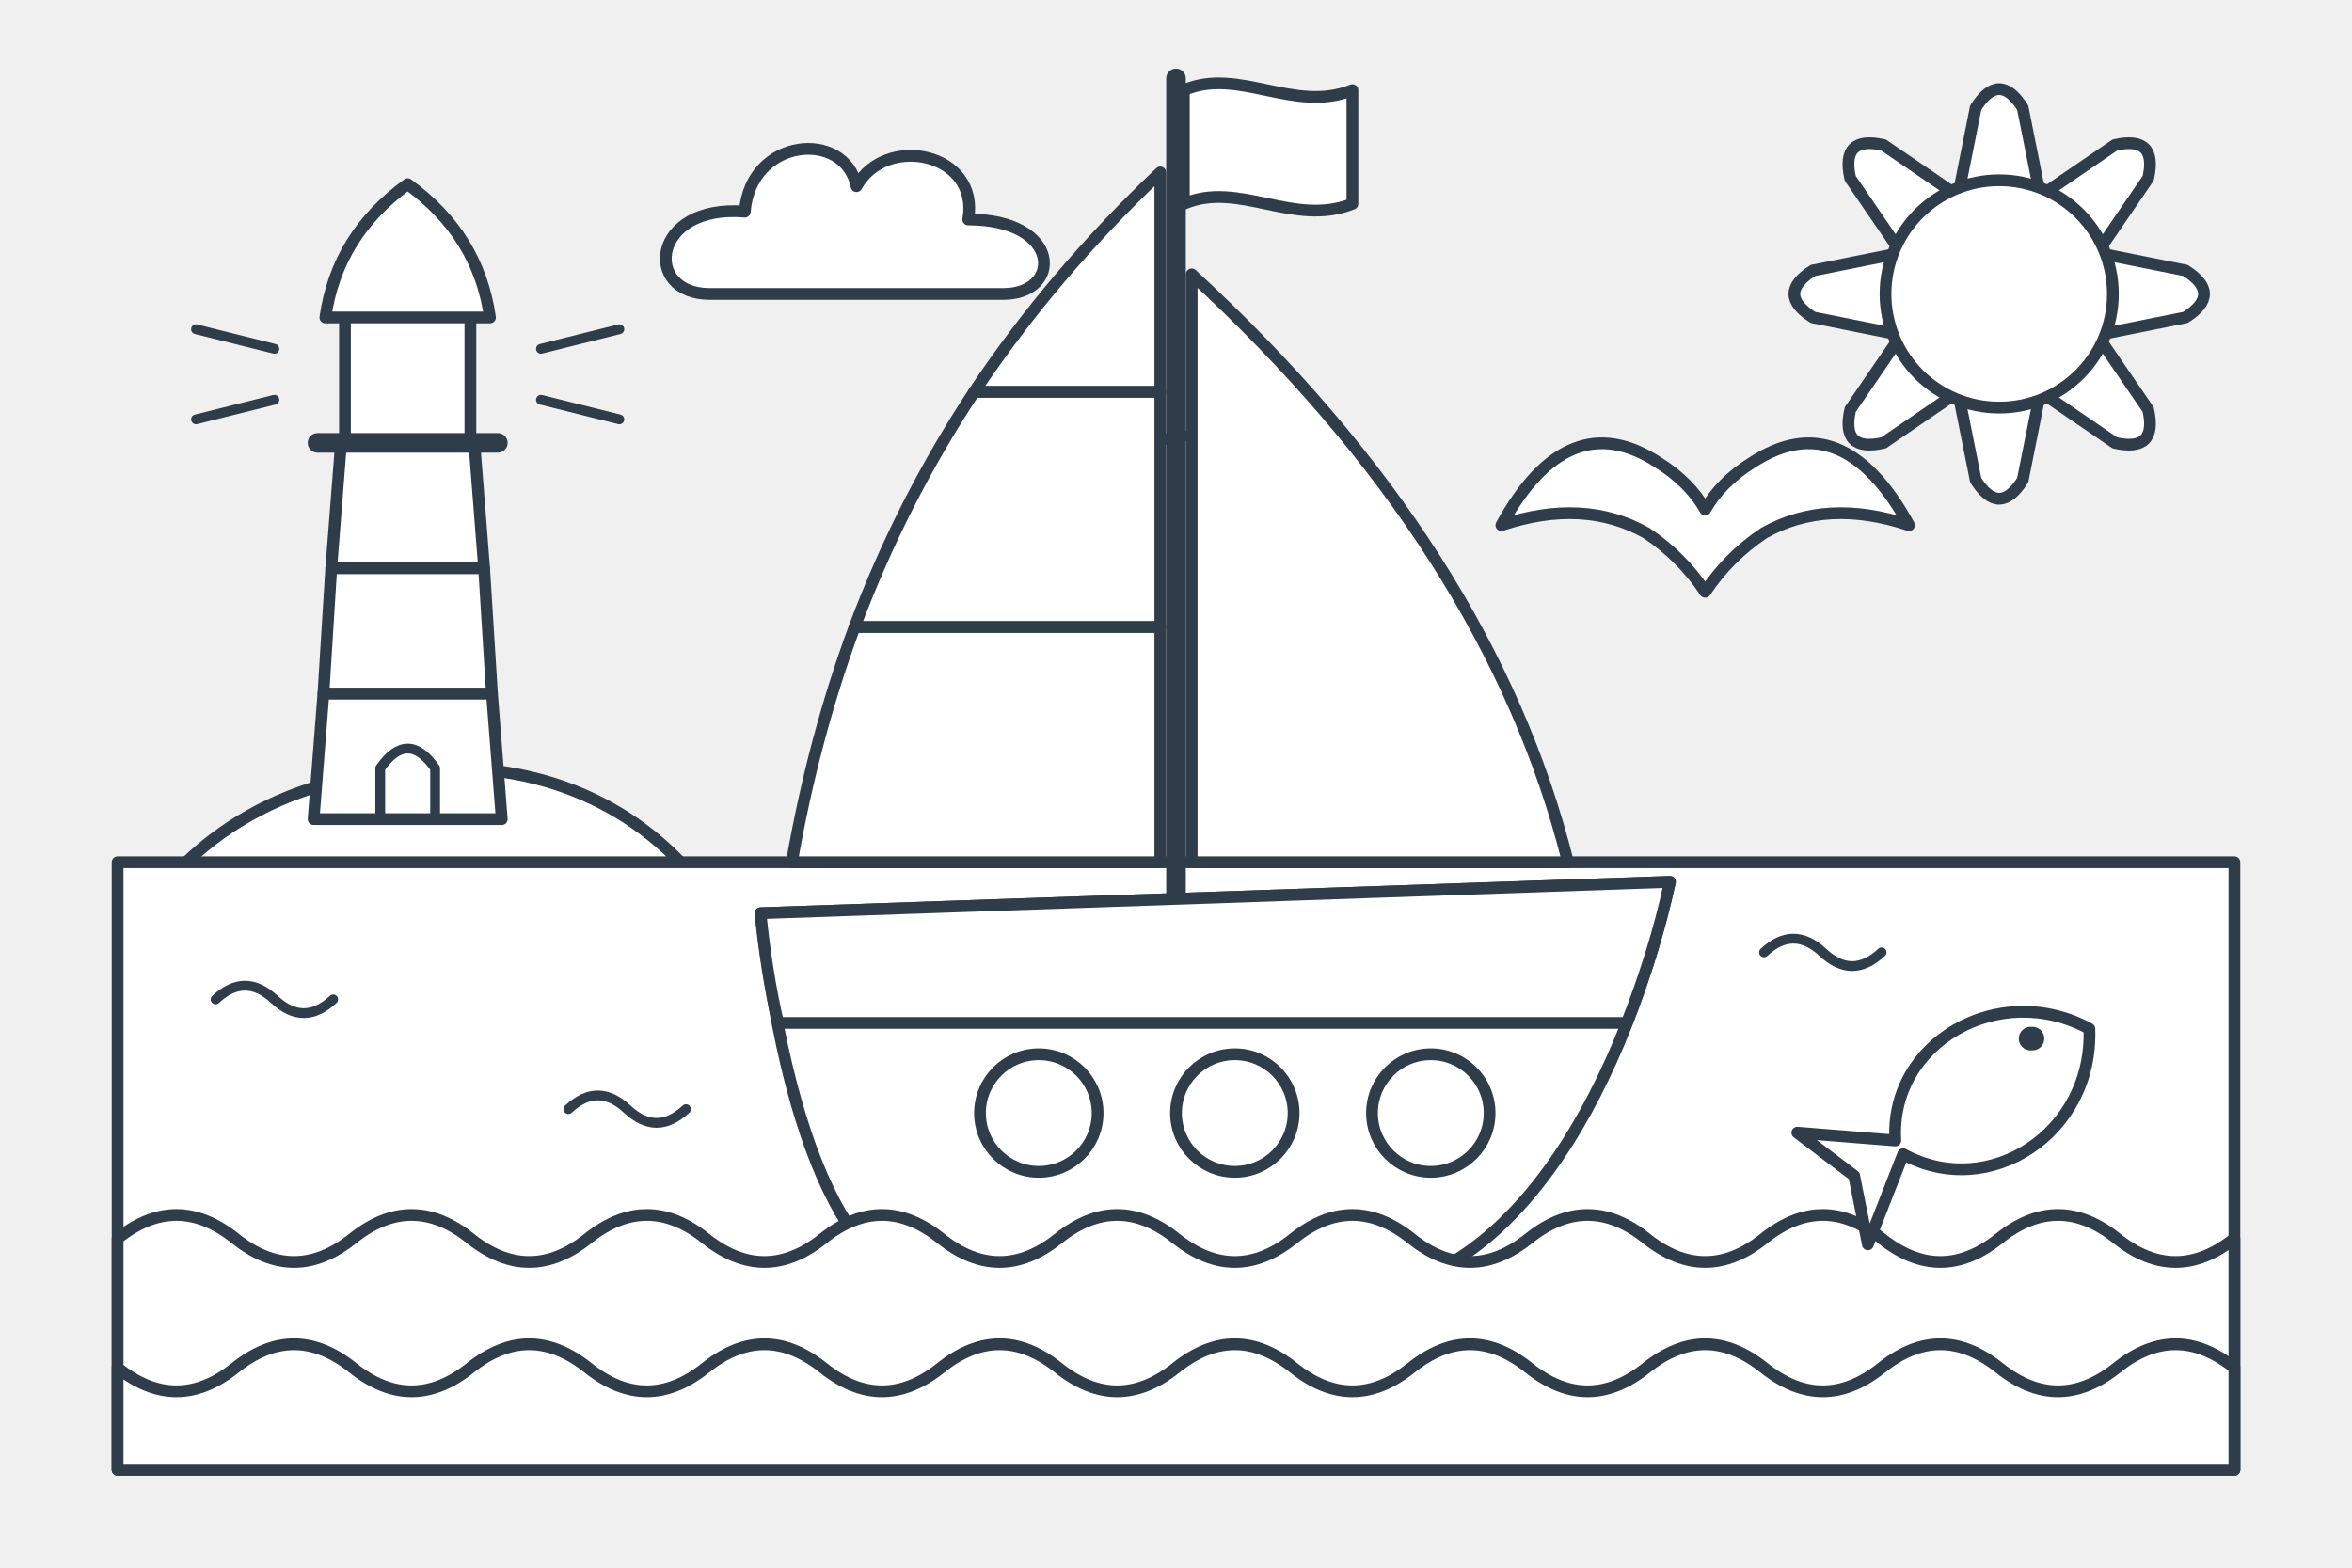
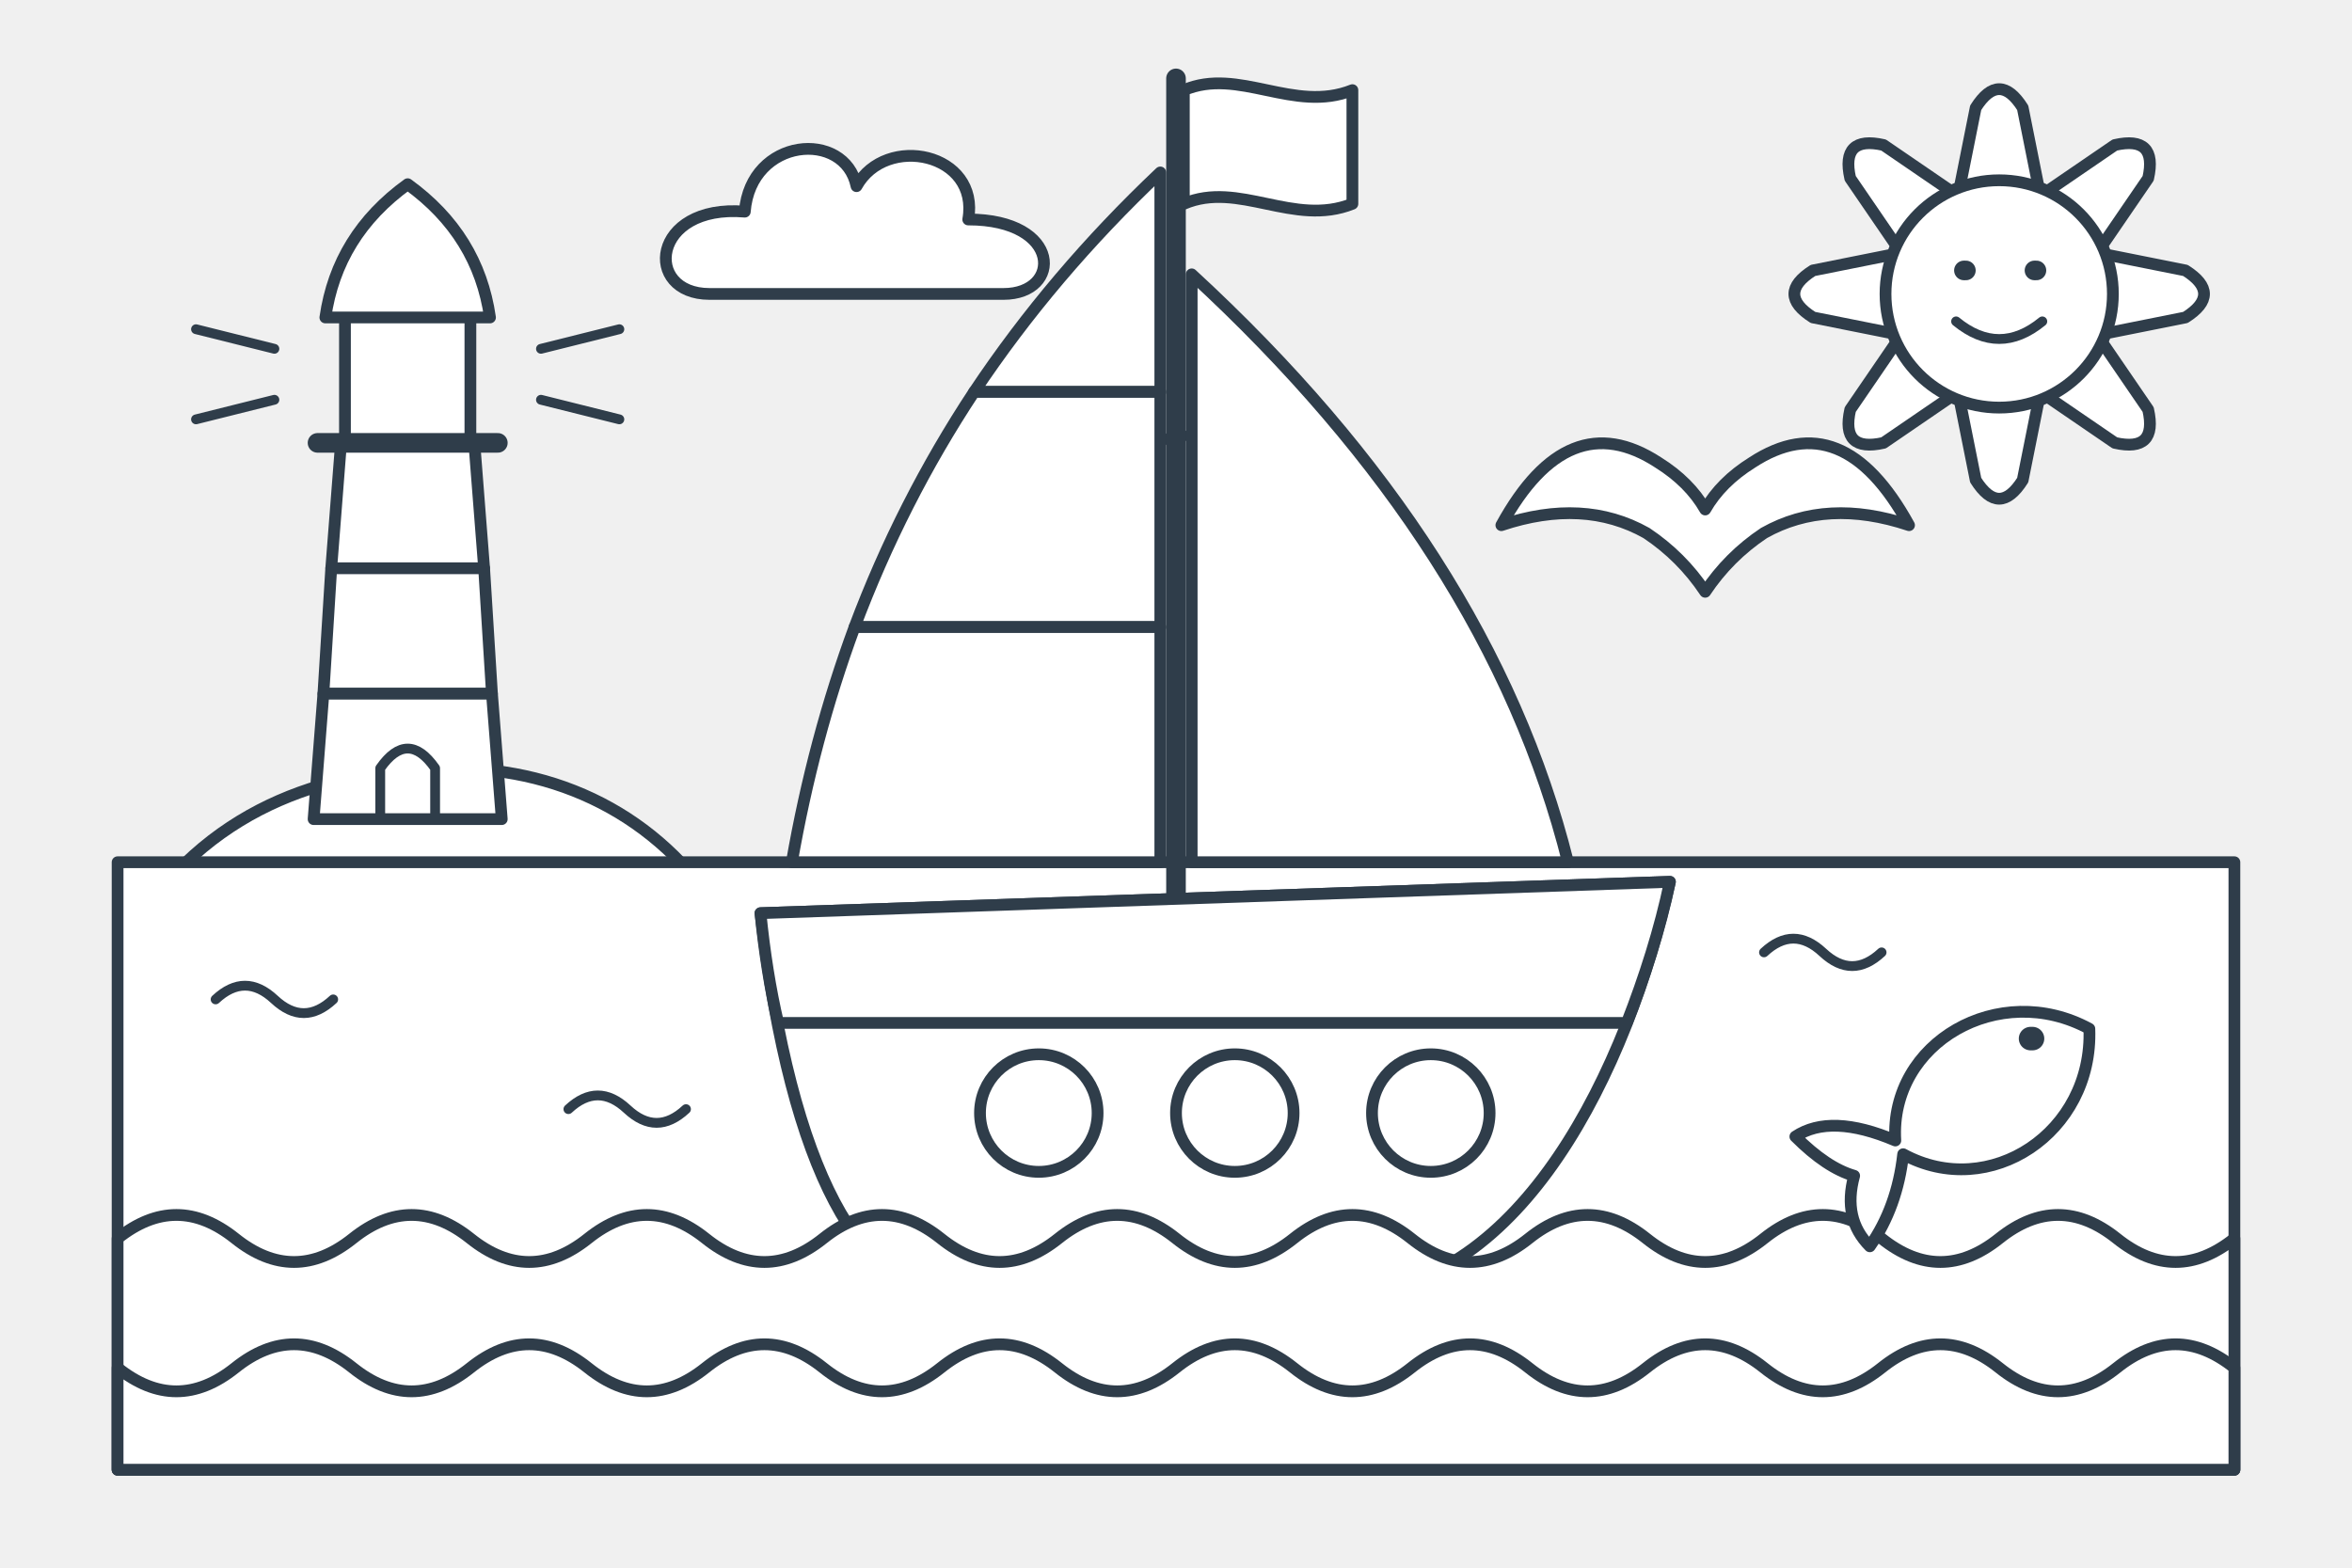
<svg xmlns="http://www.w3.org/2000/svg" viewBox="0 0 1200 800" width="1200" height="800" stroke-linecap="round" stroke-linejoin="round">
  <path d="M999 100 L1008 55 Q1020 36 1032 55 L1041 100 L1079 74 Q1101 69 1096 91 L1070 129 L1115 138 Q1134 150 1115 162 L1070 171 L1096 209 Q1101 231 1079 226 L1041 200 L1032 245 Q1020 264 1008 245 L999 200 L961 226 Q939 231 944 209 L970 171 L925 162 Q906 150 925 138 L970 129 L944 91 Q939 69 961 74 L999 100 Z" fill="#ffffff" stroke="#2f3d4a" stroke-width="6" />
  <circle cx="1020" cy="150" r="58" fill="#ffffff" stroke="#2f3d4a" stroke-width="6" />
+   <polyline points="1002,138 1003,138" fill="none" stroke="#2f3d4a" stroke-width="10" />
+   <polyline points="1038,138 1039,138" fill="none" stroke="#2f3d4a" stroke-width="10" />
+   <path d="M998 164 Q1020 182 1042 164" fill="none" stroke="#2f3d4a" stroke-width="5" />
  <path d="M362 150 C328 150 332 104 380 108 C383 70 431 66 437 95 C452 68 500 78 494 112 C542 112 542 150 512 150 Z" fill="#ffffff" stroke="#2f3d4a" stroke-width="6" />
  <path d="M560 230 Q574 214 588 230 Q602 214 616 230" fill="none" stroke="#2f3d4a" stroke-width="5" />
  <path d="M640 280 Q652 266 664 280 Q676 266 688 280" fill="none" stroke="#2f3d4a" stroke-width="5" />
  <path d="M766 268 Q800 206 846 236 Q862 246 870 260 Q878 246 894 236 Q940 206 974 268 Q932 254 900 272 Q882 284 870 302 Q858 284 840 272 Q808 254 766 268 Z" fill="#ffffff" stroke="#2f3d4a" stroke-width="6" />
  <path d="M70 470 C110 410 170 392 230 392 C290 392 340 420 370 470 Z" fill="#ffffff" stroke="#2f3d4a" stroke-width="6" />
  <path d="M174 226 L242 226 L247 290 L169 290 Z" fill="#ffffff" stroke="#2f3d4a" stroke-width="6" />
  <path d="M169 290 L247 290 L251 354 L165 354 Z" fill="#ffffff" stroke="#2f3d4a" stroke-width="6" />
  <path d="M165 354 L251 354 L256 418 L160 418 Z" fill="#ffffff" stroke="#2f3d4a" stroke-width="6" />
  <rect x="176" y="160" width="64" height="66" fill="#ffffff" stroke="#2f3d4a" stroke-width="6" />
  <path d="M166 162 Q172 120 208 94 Q244 120 250 162 Z" fill="#ffffff" stroke="#2f3d4a" stroke-width="6" />
  <line x1="162" y1="226" x2="254" y2="226" fill="none" stroke="#2f3d4a" stroke-width="10" />
  <path d="M194 418 L194 392 Q208 372 222 392 L222 418" fill="none" stroke="#2f3d4a" stroke-width="5" />
  <line x1="140" y1="178" x2="100" y2="168" fill="none" stroke="#2f3d4a" stroke-width="5" />
  <line x1="140" y1="204" x2="100" y2="214" fill="none" stroke="#2f3d4a" stroke-width="5" />
  <line x1="276" y1="178" x2="316" y2="168" fill="none" stroke="#2f3d4a" stroke-width="5" />
  <line x1="276" y1="204" x2="316" y2="214" fill="none" stroke="#2f3d4a" stroke-width="5" />
  <rect x="60" y="440" width="1080" height="310" fill="#ffffff" stroke="#2f3d4a" stroke-width="6" />
  <path d="M110 510 Q125 496 140 510 Q155 524 170 510" fill="none" stroke="#2f3d4a" stroke-width="5" />
  <path d="M290 566 Q305 552 320 566 Q335 580 350 566" fill="none" stroke="#2f3d4a" stroke-width="5" />
  <path d="M900 486 Q915 472 930 486 Q945 500 960 486" fill="none" stroke="#2f3d4a" stroke-width="5" />
  <path d="M592 88 Q537 140 497 200 L592 200 Z" fill="#ffffff" stroke="#2f3d4a" stroke-width="6" />
  <path d="M592 200 L497 200 Q460 256 436 320 L592 320 Z" fill="#ffffff" stroke="#2f3d4a" stroke-width="6" />
  <path d="M592 320 L436 320 Q415 377 404 440 L592 440 Z" fill="#ffffff" stroke="#2f3d4a" stroke-width="6" />
  <path d="M608 140 Q760 280 800 440 L608 440 Z" fill="#ffffff" stroke="#2f3d4a" stroke-width="6" />
  <path d="M604 46 C632 34 660 58 690 46 L690 104 C660 116 632 92 604 104 Z" fill="#ffffff" stroke="#2f3d4a" stroke-width="6" />
  <line x1="600" y1="476" x2="600" y2="40" fill="none" stroke="#2f3d4a" stroke-width="10" />
  <path d="M388 466 L852 450 C830 548 776 656 690 660 L486 660 C440 660 404 600 388 466 Z" fill="#ffffff" stroke="#2f3d4a" stroke-width="6" />
  <path d="M388 466 L852 450 C847 474 839 499 830 522 L397 522 C393 505 390 486 388 466 Z" fill="#ffffff" stroke="#2f3d4a" stroke-width="6" />
  <circle cx="530" cy="568" r="30" fill="#ffffff" stroke="#2f3d4a" stroke-width="6" />
  <circle cx="630" cy="568" r="30" fill="#ffffff" stroke="#2f3d4a" stroke-width="6" />
  <circle cx="730" cy="568" r="30" fill="#ffffff" stroke="#2f3d4a" stroke-width="6" />
  <path d="M60 632 Q90 608 120 632 Q150 656 180 632 Q210 608 240 632 Q270 656 300 632 Q330 608 360 632 Q390 656 420 632 Q450 608 480 632 Q510 656 540 632 Q570 608 600 632 Q630 656 660 632 Q690 608 720 632 Q750 656 780 632 Q810 608 840 632 Q870 656 900 632 Q930 608 960 632 Q990 656 1020 632 Q1050 608 1080 632 Q1110 656 1140 632 L1140 750 L60 750 Z" fill="#ffffff" stroke="#2f3d4a" stroke-width="6" />
-   <path d="M1066 525 C1020 500 964 532 967 582 L917 578 L946 600 L953 635 L971 589 C1015 613 1068 578 1066 525 Z" fill="#ffffff" stroke="#2f3d4a" stroke-width="6" />
+   <path d="M1066 525 C1020 500 964 532 967 582 Q934 568 916 580 Q932 596 946 600 Q940 622 954 636 Q968 616 971 589 C1015 613 1068 578 1066 525 Z" fill="#ffffff" stroke="#2f3d4a" stroke-width="6" />
  <polyline points="1036,530 1037,530" fill="none" stroke="#2f3d4a" stroke-width="12" />
  <path d="M60 698 Q90 722 120 698 Q150 674 180 698 Q210 722 240 698 Q270 674 300 698 Q330 722 360 698 Q390 674 420 698 Q450 722 480 698 Q510 674 540 698 Q570 722 600 698 Q630 674 660 698 Q690 722 720 698 Q750 674 780 698 Q810 722 840 698 Q870 674 900 698 Q930 722 960 698 Q990 674 1020 698 Q1050 722 1080 698 Q1110 674 1140 698 L1140 750 L60 750 Z" fill="#ffffff" stroke="#2f3d4a" stroke-width="6" />
</svg>
